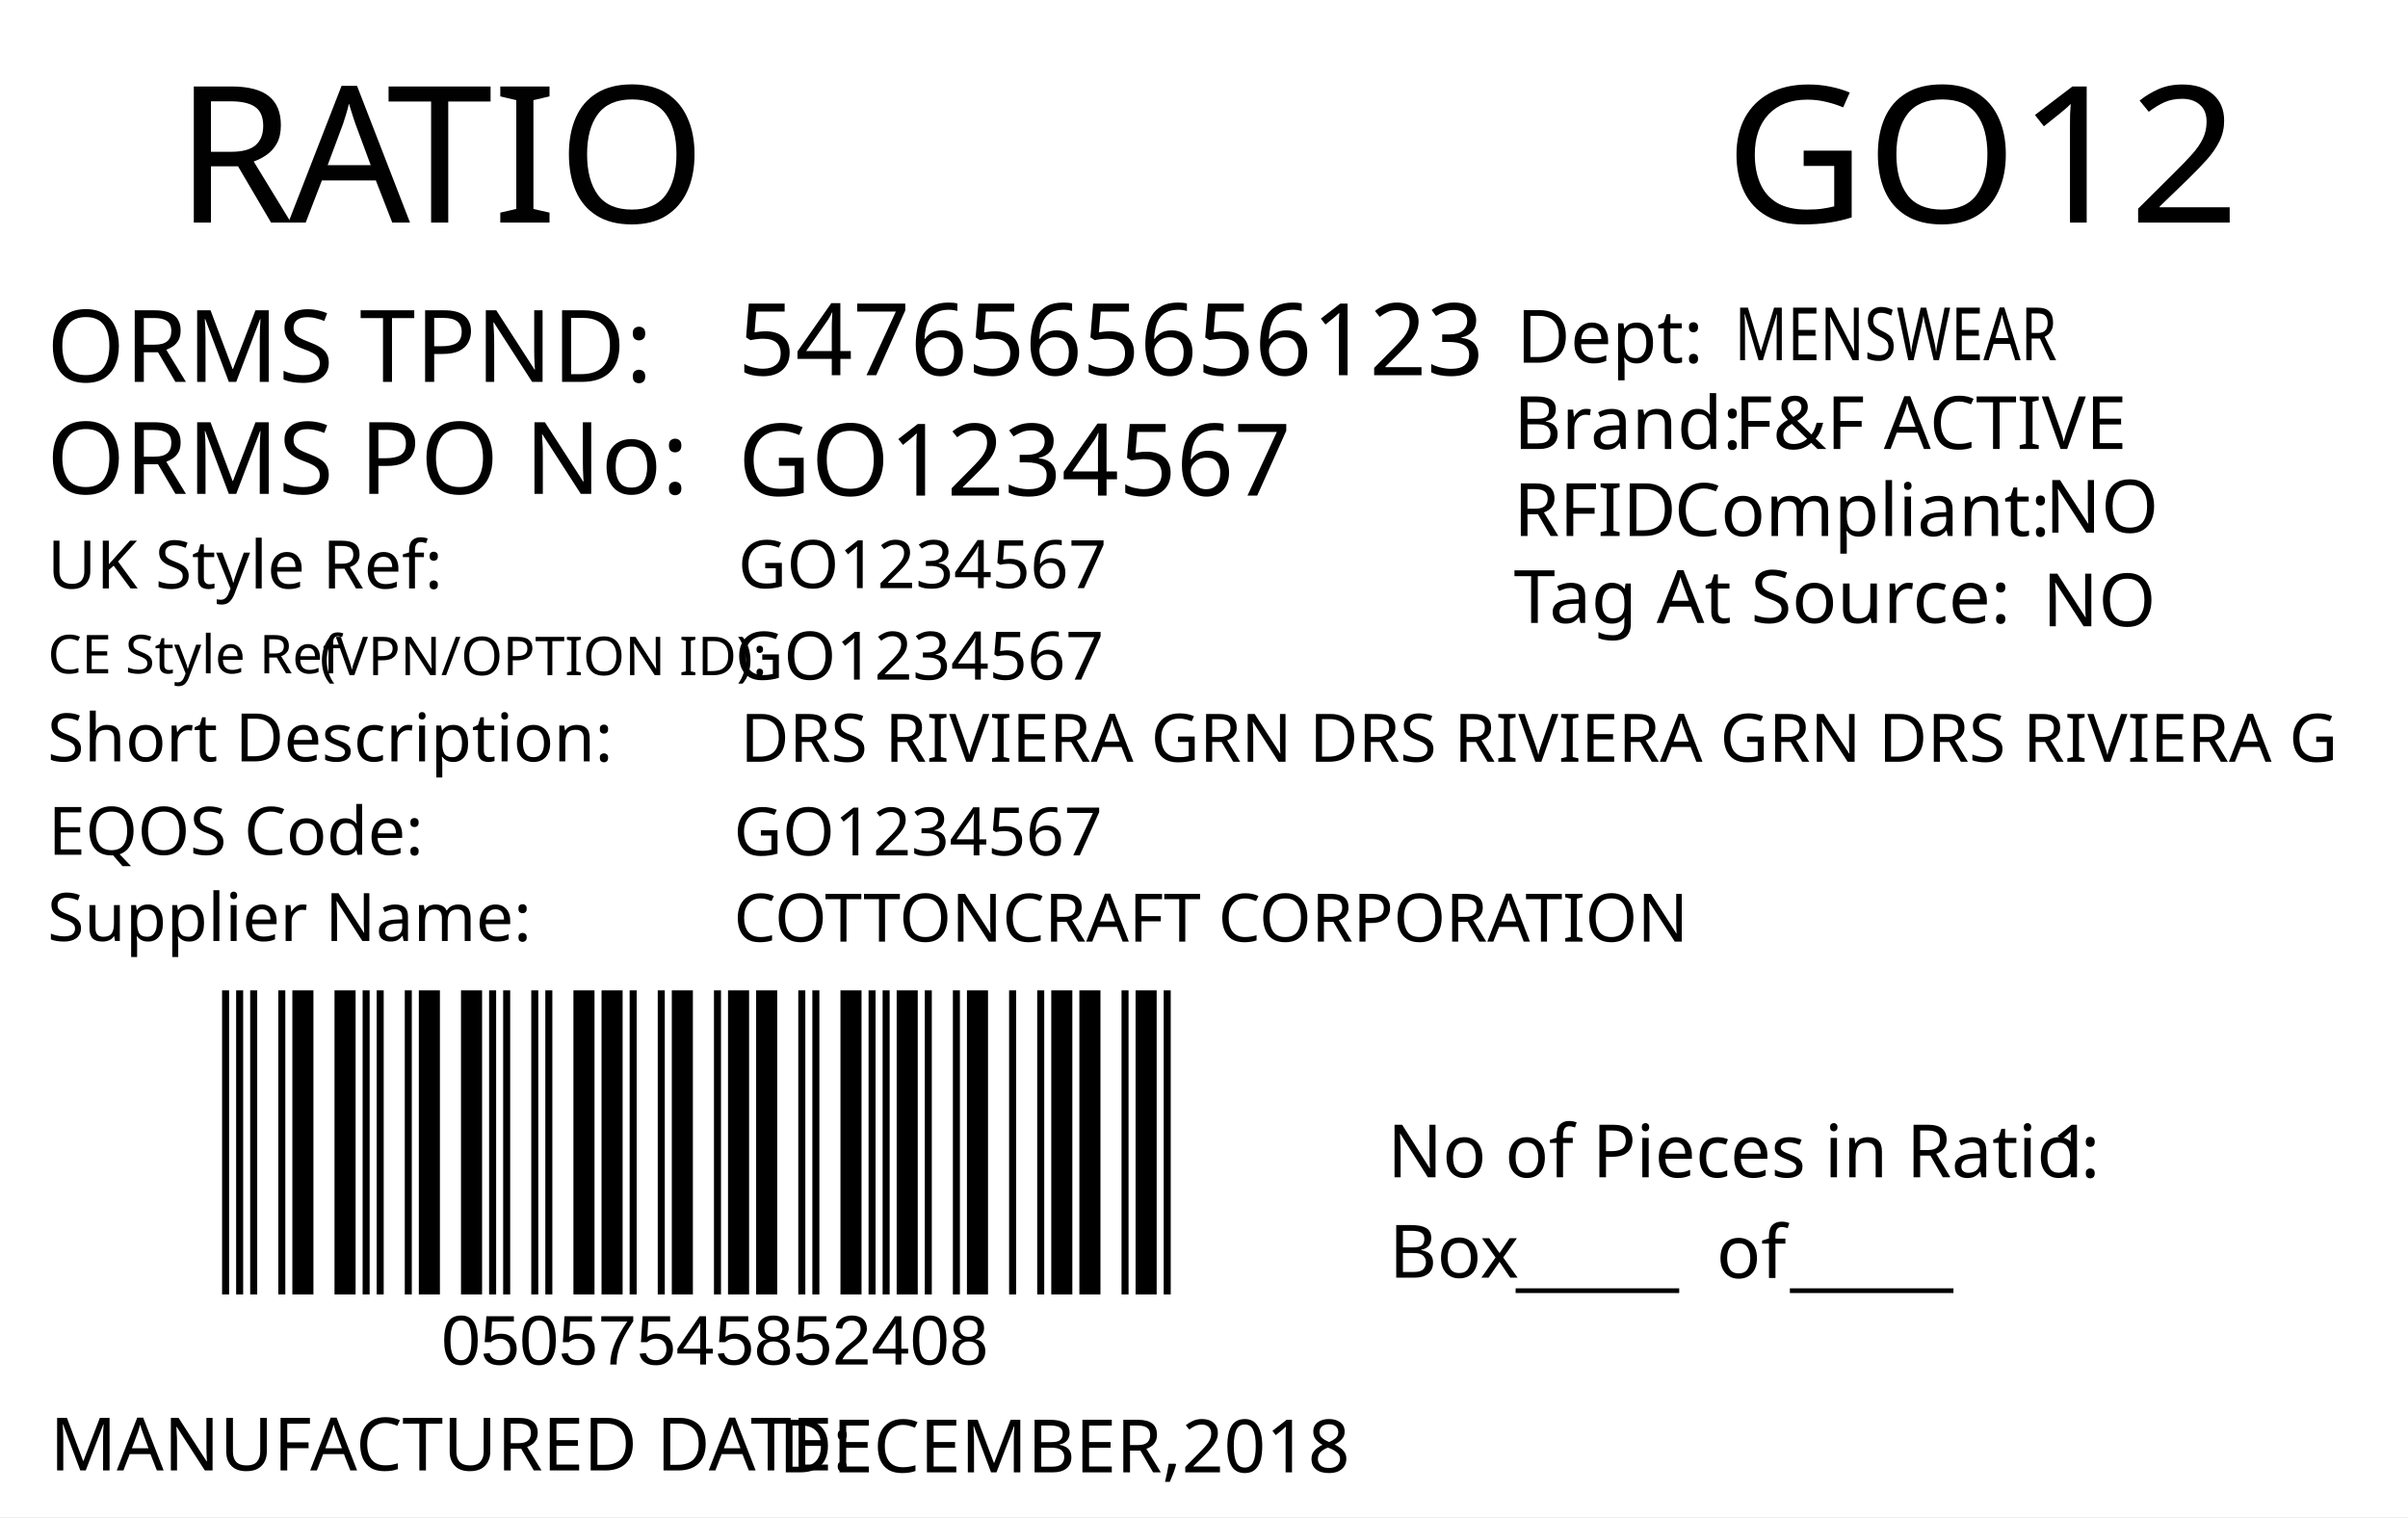
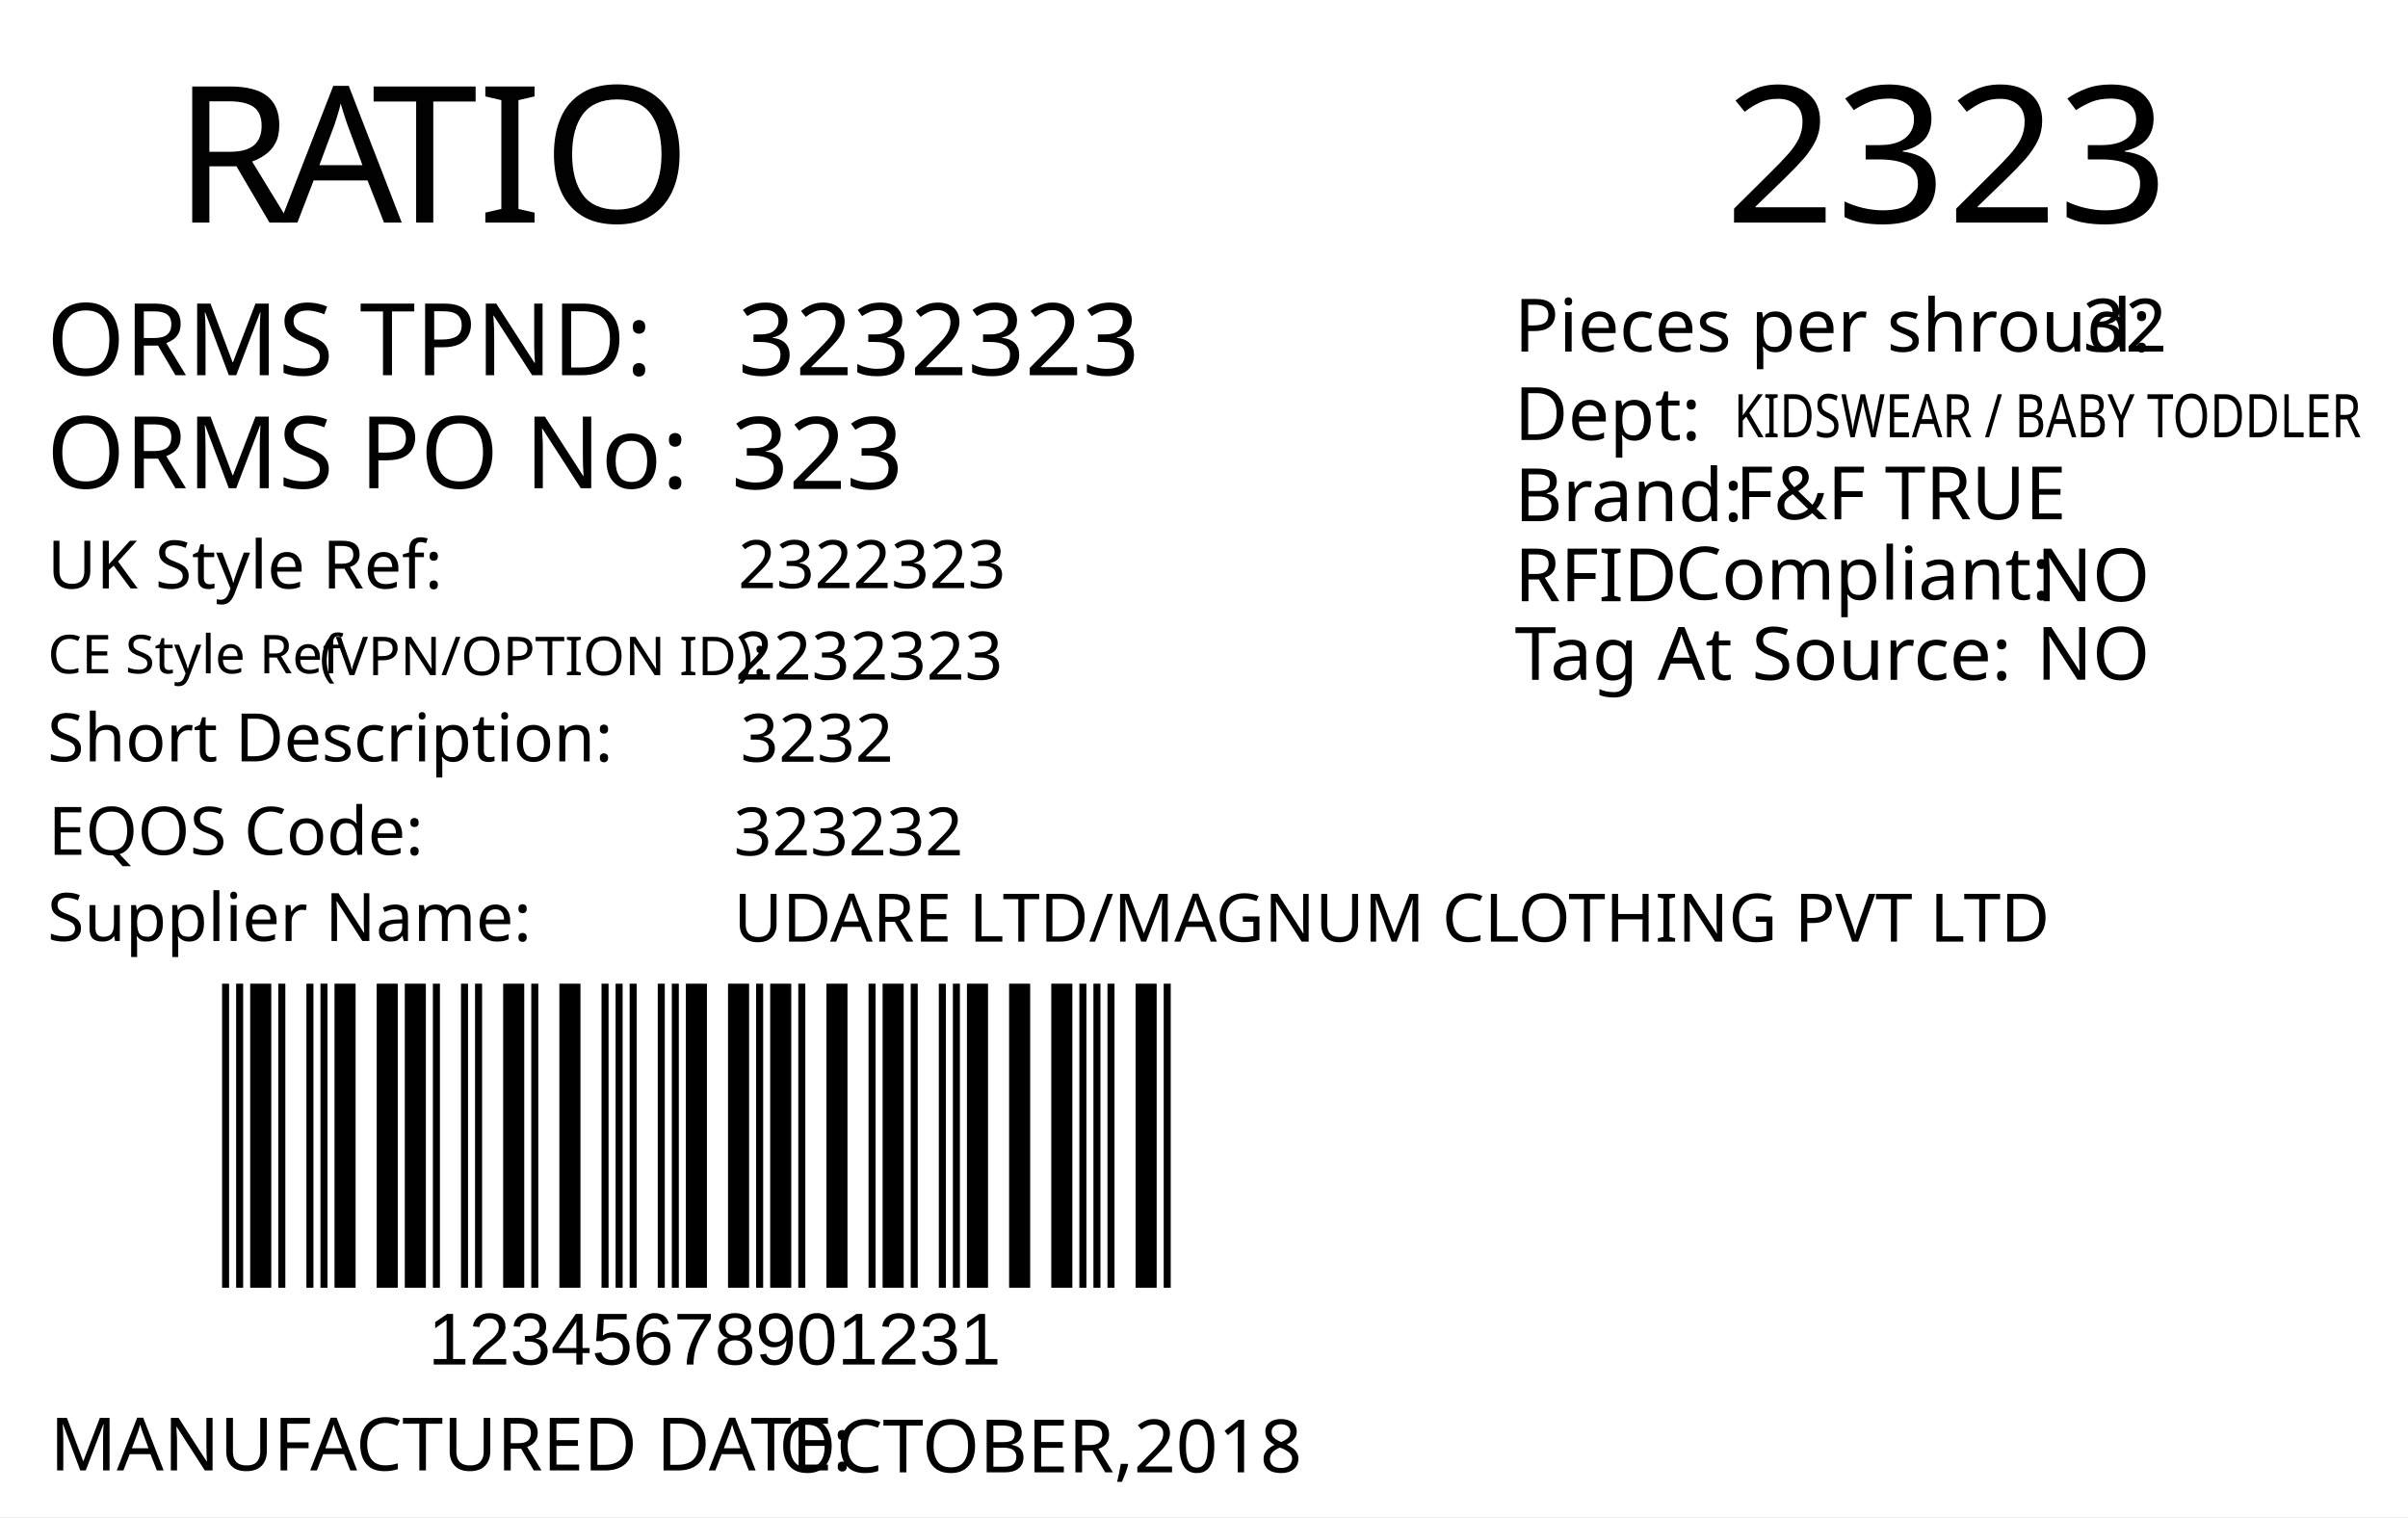
<svg xmlns="http://www.w3.org/2000/svg" version="1.1" id="Layer_1" x="0px" y="0px" viewBox="0 0 360 226.8" style="enable-background:new 0 0 360 226.8;" xml:space="preserve">
  <g>
    <rect y="0" style="fill:#FFFFFF;" width="360" height="226.8" />
  </g>
-   <g>
-     <text transform="matrix(1 0 0 1 26.2101 33.2706)" style="fill:#010101; font-family:'FranklinGothicBT-RomanCondensed', FrankGoth Cn BT; font-size:28.5px;">R</text>
-     <text transform="matrix(1 0 0 1 43.1101 33.2706)" style="fill:#010101; font-family:'FranklinGothicBT-RomanCondensed', FrankGoth Cn BT; font-size:28.5px;">A</text>
-     <text transform="matrix(1 0 0 1 57.8101 33.2706)" style="fill:#010101; font-family:'FranklinGothicBT-RomanCondensed', FrankGoth Cn BT; font-size:28.5px;">TIO</text>
-   </g>
-   <text transform="matrix(0.9824 0 0 1 207.4434 176.0099)" style="fill:#010101; font-family:'FranklinGothicBT-RomanCondensed', FrankGoth Cn BT; font-size:11px;">No of Pieces in Ratio:</text>
-   <text transform="matrix(1 0 0 1 207.6777 191.0099)" style="fill:#010101; font-family:'FranklinGothicBT-RomanCondensed', FrankGoth Cn BT; font-size:11px;">Box</text>
-   <text transform="matrix(0.9824 0 0 1 306.6689 176.0099)" style="fill:#010101; font-family:'FranklinGothicBT-RomanCondensed', FrankGoth Cn BT; font-size:11px;" id="pieces_in_ratio">1</text>
-   <text transform="matrix(1.0186 0 0 1 257.8419 33.272)" style="font-family:'FranklinGothicBT-RomanCondensed', FrankGoth Cn BT; font-size:28.5px;" id="season_code">GO12</text>
-   <g width="391" height="178" transform="matrix(0.3625 0 0 0.2548 30 129.001)" id="barcode">
-     <svg id="ean-13" width="408.900px" height="328.02px" x="0px" y="0px" viewBox="0 0 463 222" version="1.1" font-size="30px" font-family="frankgothcnbt" style="transform: translate(0px, 0px);">
+   <text transform="matrix(1 0 0 1 25.9737 33.2706)" style="fill:#010101; font-family:'FranklinGothicBT-RomanCondensed', FrankGoth Cn BT; font-size:28.5px;">R</text>
+   <text transform="matrix(1 0 0 1 41.8737 33.2706)" style="fill:#010101; font-family:'FranklinGothicBT-RomanCondensed', FrankGoth Cn BT; font-size:28.5px;">A</text>
+   <text transform="matrix(1 0 0 1 55.5737 33.2706)" style="fill:#010101; font-family:'FranklinGothicBT-RomanCondensed', FrankGoth Cn BT; font-size:28.5px;">TIO</text>
+   <text transform="matrix(1 0 0 1 6.9746 56.0928)" style="fill:#010101; font-family:'FranklinGothicBT-RomanCondensed', FrankGoth Cn BT; font-size:15px;">ORMS TPND: </text>
+   <text transform="matrix(1 0 0 1 6.9746 72.9904)" style="fill:#010101; font-family:'FranklinGothicBT-RomanCondensed', FrankGoth Cn BT; font-size:15px;">ORMS PO No: </text>
+   <g width="391" height="178" transform="matrix(0.3625 0 0 0.2548 30 128.001)" id="barcode">
+     <svg id="ean-13" width="408.900px" height="328.02px" x="0px" y="0px" viewBox="0 0 463 222" version="1.1" style="transform: translate(0px, 0px);" font-size="30px" font-family="frankgothcnbt">
      <rect x="0" y="0" width="463" height="222" style="fill:#ffffff;" />
      <g transform="translate(10, 10)" style="fill:#000000;">
        <rect x="0" y="0" width="3.281" height="202" />
        <rect x="6.563" y="0" width="3.281" height="202" />
-         <rect x="13.126" y="0" width="3.281" height="202" />
+         <rect x="13.126" y="0" width="9.844" height="202" />
        <rect x="26.252" y="0" width="3.281" height="202" />
-         <rect x="32.815" y="0" width="9.844" height="202" />
+         <rect x="39.378" y="0" width="3.281" height="202" />
+         <rect x="45.941" y="0" width="3.281" height="202" />
        <rect x="52.504" y="0" width="9.844" height="202" />
-         <rect x="65.63" y="0" width="3.281" height="202" />
-         <rect x="72.193" y="0" width="3.281" height="202" />
-         <rect x="85.318" y="0" width="3.281" height="202" />
-         <rect x="91.881" y="0" width="9.844" height="202" />
-         <rect x="111.57" y="0" width="9.844" height="202" />
-         <rect x="124.696" y="0" width="3.281" height="202" />
-         <rect x="131.259" y="0" width="3.281" height="202" />
+         <rect x="72.193" y="0" width="9.844" height="202" />
+         <rect x="85.318" y="0" width="9.844" height="202" />
+         <rect x="98.444" y="0" width="3.281" height="202" />
+         <rect x="111.57" y="0" width="3.281" height="202" />
+         <rect x="118.133" y="0" width="3.281" height="202" />
+         <rect x="131.259" y="0" width="9.844" height="202" />
        <rect x="144.385" y="0" width="3.281" height="202" />
-         <rect x="150.948" y="0" width="3.281" height="202" />
-         <rect x="164.074" y="0" width="9.844" height="202" />
-         <rect x="177.2" y="0" width="9.844" height="202" />
+         <rect x="157.511" y="0" width="9.844" height="202" />
+         <rect x="177.2" y="0" width="3.281" height="202" />
+         <rect x="183.763" y="0" width="3.281" height="202" />
        <rect x="190.326" y="0" width="3.281" height="202" />
        <rect x="203.452" y="0" width="3.281" height="202" />
-         <rect x="210.015" y="0" width="9.844" height="202" />
-         <rect x="229.704" y="0" width="3.281" height="202" />
+         <rect x="210.015" y="0" width="3.281" height="202" />
+         <rect x="216.578" y="0" width="9.844" height="202" />
        <rect x="236.267" y="0" width="9.844" height="202" />
-         <rect x="249.392" y="0" width="9.844" height="202" />
+         <rect x="249.392" y="0" width="3.281" height="202" />
+         <rect x="255.955" y="0" width="9.844" height="202" />
        <rect x="269.081" y="0" width="3.281" height="202" />
-         <rect x="275.644" y="0" width="3.281" height="202" />
-         <rect x="288.77" y="0" width="9.844" height="202" />
+         <rect x="282.207" y="0" width="9.844" height="202" />
        <rect x="301.896" y="0" width="3.281" height="202" />
-         <rect x="308.459" y="0" width="3.281" height="202" />
-         <rect x="315.022" y="0" width="9.844" height="202" />
-         <rect x="328.148" y="0" width="3.281" height="202" />
+         <rect x="308.459" y="0" width="9.844" height="202" />
+         <rect x="321.585" y="0" width="3.281" height="202" />
+         <rect x="334.711" y="0" width="3.281" height="202" />
        <rect x="341.274" y="0" width="3.281" height="202" />
        <rect x="347.837" y="0" width="9.844" height="202" />
-         <rect x="367.526" y="0" width="3.281" height="202" />
-         <rect x="380.652" y="0" width="3.281" height="202" />
+         <rect x="367.526" y="0" width="9.844" height="202" />
        <rect x="387.215" y="0" width="9.844" height="202" />
-         <rect x="400.341" y="0" width="9.844" height="202" />
-         <rect x="420.029" y="0" width="3.281" height="202" />
+         <rect x="400.341" y="0" width="3.281" height="202" />
+         <rect x="406.904" y="0" width="3.281" height="202" />
+         <rect x="413.466" y="0" width="3.281" height="202" />
        <rect x="426.592" y="0" width="9.844" height="202" />
        <rect x="439.718" y="0" width="3.281" height="202" />
      </g>
    </svg>
  </g>
-   <text transform="matrix(1 0 0 1 226.6045 191.6242)" style="font-family:'FranklinGothicBT-RomanCondensed', FrankGoth Cn BT; font-size:11px;">_____</text>
-   <text transform="matrix(1 0 0 1 267.6045 191.6242)" style="font-family:'FranklinGothicBT-RomanCondensed', FrankGoth Cn BT; font-size:11px;">_____</text>
-   <text transform="matrix(1 0 0 1 256.6045 191.0617)" style="font-family:'FranklinGothicBT-RomanCondensed', FrankGoth Cn BT; font-size:11px;">of</text>
-   <text transform="matrix(1 0 0 1 66 204.0012)" style="font-family:Myriad, Myriad Roman, Arial, sans-serif; font-size:10.5px;" id="barcode_number">05057545852408</text>
-   <text transform="matrix(1 0 0 1 6.9752 57.0918)" style="fill:#010101; font-family:'FranklinGothicBT-RomanCondensed', FrankGoth Cn BT; font-size:15px;">ORMS TPND: </text>
-   <text id="tpnd" transform="matrix(1 0 0 1 110.337 56.0918)" style="fill:#010101; font-family:'FranklinGothicBT-RomanCondensed', FrankGoth Cn BT; font-size:15px;">5476565656123</text>
-   <text id="po_number" transform="matrix(1 0 0 1 110.337 74.0918)" style="fill:#010101; font-family:'FranklinGothicBT-RomanCondensed', FrankGoth Cn BT; font-size:15px;">GO1234567</text>
-   <text transform="matrix(1 0 0 1 6.9752 73.8329)" style="fill:#010101; font-family:'FranklinGothicBT-RomanCondensed', FrankGoth Cn BT; font-size:15px;">ORMS PO No: </text>
-   <text transform="matrix(1 0 0 1 226.301 67.1268)" style="fill:#010101; font-family:'FranklinGothicBT-RomanCondensed', FrankGoth Cn BT; font-size:11px;">Brand: </text>
-   <text id="brand" transform="matrix(1 0 0 1 259.3065 67.1268)" style="font-family:'FranklinGothicBT-RomanCondensed', FrankGoth Cn BT; font-size:11px;">F&amp;F ACTIVE</text>
-   <text id="rfid" transform="matrix(1 0 0 1 305.7588 79.6275)" style="fill:#010101; font-family:'FranklinGothicBT-RomanCondensed', FrankGoth Cn BT; font-size:11px;">NO</text>
-   <text id="tag_at_source" transform="matrix(1 0 0 1 305.3614 93.6278)" style="fill:#010101; font-family:'FranklinGothicBT-RomanCondensed', FrankGoth Cn BT; font-size:11px;">NO</text>
-   <g>
-     <text transform="matrix(1 0 0 1 226.3014 80.1265)" style="fill:#010101; font-family:'FranklinGothicBT-RomanCondensed', FrankGoth Cn BT; font-size:11px;">RFID </text>
-     <text transform="matrix(1 0 0 1 250.3014 80.1265)" style="fill:#010101; font-family:'FranklinGothicBT-RomanCondensed', FrankGoth Cn BT; font-size:11px;">Compliant:</text>
-   </g>
-   <text transform="matrix(1.0159 0 0 1 226.3023 93.126)" style="fill:#010101; font-family:'FranklinGothicBT-RomanCondensed', FrankGoth Cn BT; font-size:11px;">Tag At Source:</text>
-   <text transform="matrix(1 0 0 1 226.7367 54.2236)" style="font-family:'FranklinGothicBT-RomanCondensed', FrankGoth Cn BT; font-size:11px;">Dept:</text>
-   <text transform="matrix(0.7943 0 0 1 259.3072 53.8575)" style="font-family:'FranklinGothicBT-RomanCondensed', FrankGoth Cn BT; font-size:11px;" id="department">MENSWEAR</text>
-   <text transform="matrix(1 0 0 1 7.4746 219.8343)" style="fill:#010101; font-family:'FranklinGothicBT-RomanCondensed', FrankGoth Cn BT; font-size:11px;">MANUFACTURED DATE: </text>
-   <text transform="matrix(1 0 0 1 116.4166 220.1177)" style="fill:#010101; font-family:'FranklinGothicBT-RomanCondensed', FrankGoth Cn BT; font-size:11px;" id="manufactured_date">DECEMBER,2018</text>
-   <text transform="matrix(1 0 0 1 7.0915 87.9772)" style="fill:#010101; font-family:'FranklinGothicBT-RomanCondensed', FrankGoth Cn BT; font-size:10px;">UK Style Ref:</text>
-   <text transform="matrix(1 0 0 1 60.5915 87.9772)" style="fill:#010101; font-family:'FranklinGothicBT-RomanCondensed', FrankGoth Cn BT; font-size:10px; letter-spacing:43;"> </text>
-   <text transform="matrix(1 0 0 1 106.3915 87.9772)" style="fill:#010101; font-family:'FranklinGothicBT-RomanCondensed', FrankGoth Cn BT; font-size:10px;"> </text>
-   <text transform="matrix(1 0 0 1 47.8127 100.9358)" style="font-family:'FranklinGothicBT-RomanCondensed', FrankGoth Cn BT; font-size:8px;">(VPN/OPTION ID): </text>
-   <text transform="matrix(1 0 0 1 7.1484 100.6662)" style="font-family:'FranklinGothicBT-RomanCondensed', FrankGoth Cn BT; font-size:8px;">CE Style Ref</text>
-   <text transform="matrix(1 0 0 1 7.0915 113.8258)" style="fill:#010101; font-family:'FranklinGothicBT-RomanCondensed', FrankGoth Cn BT; font-size:10px;">Short Description:</text>
-   <text transform="matrix(1 0 0 1 81.3915 113.8258)" style="fill:#010101; font-family:'FranklinGothicBT-RomanCondensed', FrankGoth Cn BT; font-size:10px; letter-spacing:5;"> </text>
-   <text transform="matrix(1 0 0 1 90.1915 113.8258)" style="fill:#010101; font-family:'FranklinGothicBT-RomanCondensed', FrankGoth Cn BT; font-size:10px;"> </text>
-   <text transform="matrix(1 0 0 1 7.2047 127.7898)" style="fill:#010101; font-family:'FranklinGothicBT-RomanCondensed', FrankGoth Cn BT; font-size:10px;">EQOS Code:</text>
-   <text transform="matrix(1 0 0 1 56.0047 127.7898)" style="fill:#010101; font-family:'FranklinGothicBT-RomanCondensed', FrankGoth Cn BT; font-size:10px; letter-spacing:21;"> </text>
-   <text transform="matrix(1 0 0 1 79.8047 127.7898)" style="fill:#010101; font-family:'FranklinGothicBT-RomanCondensed', FrankGoth Cn BT; font-size:10px;"> </text>
-   <text transform="matrix(1 0 0 1 7.0915 140.6738)" style="fill:#010101; font-family:'FranklinGothicBT-RomanCondensed', FrankGoth Cn BT; font-size:10px;">Supplier Name:</text>
-   <text transform="matrix(1 0 0 1 68.9915 140.6738)" style="fill:#010101; font-family:'FranklinGothicBT-RomanCondensed', FrankGoth Cn BT; font-size:10px; letter-spacing:18;"> </text>
-   <text transform="matrix(1 0 0 1 89.9915 140.6738)" style="fill:#010101; font-family:'FranklinGothicBT-RomanCondensed', FrankGoth Cn BT; font-size:10px;"> </text>
-   <text id="uk_style" transform="matrix(1 0 0 1 110.3394 87.9231)" style="fill:#010101; font-family:'FranklinGothicBT-RomanCondensed', FrankGoth Cn BT; font-size:10px;">GO1234567</text>
-   <text id="ce_style" transform="matrix(1 0 0 1 109.8976 101.6034)" style="fill:#010101; font-family:'FranklinGothicBT-RomanCondensed', FrankGoth Cn BT; font-size:10px;">GO1234567</text>
-   <text id="eqos" transform="matrix(1 0 0 1 109.6879 127.8833)" style="fill:#010101; font-family:'FranklinGothicBT-RomanCondensed', FrankGoth Cn BT; font-size:10px;">GO1234567</text>
-   <text id="supplier" transform="matrix(1 0 0 1 109.6879 140.7748)" style="fill:#010101; font-family:'FranklinGothicBT-RomanCondensed', FrankGoth Cn BT; font-size:10px;">COTTONCRAFT CORPORATION</text>
-   <text id="description" transform="matrix(1 0 0 1 110.6874 113.8823)" style="fill:#010101; font-family:'FranklinGothicBT-RomanCondensed', FrankGoth Cn BT; font-size:10px;">DRS RIVIERA GRN DRS RIVIERA GRN DRS RIVIERA G</text>
+   <text transform="matrix(1 0 0 1 63.9998 204.0003)" style="font-family:Myriad, Myriad Roman, Arial, sans-serif; font-size:11px;" id="barcode_number">12345678901231</text>
+   <text id="tpnd" transform="matrix(1 0 0 1 110.3364 56.0928)" style="fill:#010101; font-family:'FranklinGothicBT-RomanCondensed', FrankGoth Cn BT; font-size:15px;">3232323</text>
+   <text id="po_number" transform="matrix(1 0 0 1 109.3364 73.0928)" style="fill:#010101; font-family:'FranklinGothicBT-RomanCondensed', FrankGoth Cn BT; font-size:15px;">323</text>
+   <text transform="matrix(1 0 0 1 226.4017 52.5571)" style="fill:#010101; font-family:'FranklinGothicBT-RomanCondensed', FrankGoth Cn BT; font-size:11px;">Pieces per shroud: </text>
+   <text transform="matrix(1 0 0 1 311.402 52.5571)" style="fill:#010101; font-family:'FranklinGothicBT-RomanCondensed', FrankGoth Cn BT; font-size:11px;" id="pieces_in_ratio">32</text>
+   <text transform="matrix(1 0 0 1 226.4017 65.776)" style="fill:#010101; font-family:'FranklinGothicBT-RomanCondensed', FrankGoth Cn BT; font-size:11px;">Dept: </text>
+   <text transform="matrix(0.7943 0 0 1 259.2062 65.3651)" style="font-family:'FranklinGothicBT-RomanCondensed', FrankGoth Cn BT; font-size:9px;" id="department">KIDSWEAR / BABY TODDLER</text>
+   <text transform="matrix(1 0 0 1 226.4451 77.9129)" style="fill:#010101; font-family:'FranklinGothicBT-RomanCondensed', FrankGoth Cn BT; font-size:11px;">Brand: </text>
+   <text id="brand" transform="matrix(1 0 0 1 259.4502 77.6331)" style="font-family:'FranklinGothicBT-RomanCondensed', FrankGoth Cn BT; font-size:11px;">F&amp;F TRUE</text>
+   <text id="rfid" transform="matrix(1 0 0 1 304.4502 89.8825)" style="fill:#010101; font-family:'FranklinGothicBT-RomanCondensed', FrankGoth Cn BT; font-size:11px;">NO</text>
+   <text transform="matrix(1 0 0 1 226.4457 89.8826)" style="fill:#010101; font-family:'FranklinGothicBT-RomanCondensed', FrankGoth Cn BT; font-size:11px;">RFID </text>
+   <text transform="matrix(1 0 0 1 250.4441 89.6328)" style="fill:#010101; font-family:'FranklinGothicBT-RomanCondensed', FrankGoth Cn BT; font-size:11px;">Compliant:</text>
+   <text id="tag_at_source" transform="matrix(1 0 0 1 304.4511 101.613)" style="fill:#010101; font-family:'FranklinGothicBT-RomanCondensed', FrankGoth Cn BT; font-size:11px;">NO</text>
+   <text transform="matrix(1.0159 0 0 1 226.4465 101.6322)" style="fill:#010101; font-family:'FranklinGothicBT-RomanCondensed', FrankGoth Cn BT; font-size:11px;">Tag At Source:</text>
+   <text transform="matrix(1.0186 0 0 1 257.8419 33.2711)" style="font-family:'FranklinGothicBT-RomanCondensed', FrankGoth Cn BT; font-size:28.5px;" id="season_code">2323</text>
+   <text transform="matrix(1 0 0 1 7.4744 219.835)" style="fill:#010101; font-family:'FranklinGothicBT-RomanCondensed', FrankGoth Cn BT; font-size:11px;">MANUFACTURED DATE: </text>
+   <text transform="matrix(1 0 0 1 116.4164 220.1184)" style="fill:#010101; font-family:'FranklinGothicBT-RomanCondensed', FrankGoth Cn BT; font-size:11px;" id="manufactured_date">OCTOBER,2018</text>
+   <text transform="matrix(1 0 0 1 7.0916 87.9775)" style="fill:#010101; font-family:'FranklinGothicBT-RomanCondensed', FrankGoth Cn BT; font-size:10px;">UK Style Ref:</text>
+   <text transform="matrix(1 0 0 1 60.5916 87.9775)" style="fill:#010101; font-family:'FranklinGothicBT-RomanCondensed', FrankGoth Cn BT; font-size:10px; letter-spacing:43;"> </text>
+   <text transform="matrix(1 0 0 1 106.3916 87.9775)" style="fill:#010101; font-family:'FranklinGothicBT-RomanCondensed', FrankGoth Cn BT; font-size:10px;"> </text>
+   <text transform="matrix(1 0 0 1 47.8128 100.9361)" style="font-family:'FranklinGothicBT-RomanCondensed', FrankGoth Cn BT; font-size:8px;">(VPN/OPTION ID): </text>
+   <text transform="matrix(1 0 0 1 7.1485 100.6665)" style="font-family:'FranklinGothicBT-RomanCondensed', FrankGoth Cn BT; font-size:8px;">CE Style Ref</text>
+   <text transform="matrix(1 0 0 1 7.0916 113.8261)" style="fill:#010101; font-family:'FranklinGothicBT-RomanCondensed', FrankGoth Cn BT; font-size:10px;">Short Description:</text>
+   <text transform="matrix(1 0 0 1 81.3916 113.8261)" style="fill:#010101; font-family:'FranklinGothicBT-RomanCondensed', FrankGoth Cn BT; font-size:10px; letter-spacing:5;"> </text>
+   <text transform="matrix(1 0 0 1 90.1916 113.8261)" style="fill:#010101; font-family:'FranklinGothicBT-RomanCondensed', FrankGoth Cn BT; font-size:10px;"> </text>
+   <text transform="matrix(1 0 0 1 7.2048 127.7902)" style="fill:#010101; font-family:'FranklinGothicBT-RomanCondensed', FrankGoth Cn BT; font-size:10px;">EQOS Code:</text>
+   <text transform="matrix(1 0 0 1 56.0048 127.7902)" style="fill:#010101; font-family:'FranklinGothicBT-RomanCondensed', FrankGoth Cn BT; font-size:10px; letter-spacing:21;"> </text>
+   <text transform="matrix(1 0 0 1 79.8048 127.7902)" style="fill:#010101; font-family:'FranklinGothicBT-RomanCondensed', FrankGoth Cn BT; font-size:10px;"> </text>
+   <text transform="matrix(1 0 0 1 7.0916 140.6742)" style="fill:#010101; font-family:'FranklinGothicBT-RomanCondensed', FrankGoth Cn BT; font-size:10px;">Supplier Name:</text>
+   <text transform="matrix(1 0 0 1 68.9916 140.6742)" style="fill:#010101; font-family:'FranklinGothicBT-RomanCondensed', FrankGoth Cn BT; font-size:10px; letter-spacing:18;"> </text>
+   <text transform="matrix(1 0 0 1 89.9916 140.6742)" style="fill:#010101; font-family:'FranklinGothicBT-RomanCondensed', FrankGoth Cn BT; font-size:10px;"> </text>
+   <text id="uk_style" transform="matrix(1 0 0 1 110.3395 87.9234)" style="fill:#010101; font-family:'FranklinGothicBT-RomanCondensed', FrankGoth Cn BT; font-size:10px;">2322323</text>
+   <text id="ce_style" transform="matrix(1 0 0 1 109.8977 101.6038)" style="fill:#010101; font-family:'FranklinGothicBT-RomanCondensed', FrankGoth Cn BT; font-size:10px;">2232323</text>
+   <text id="eqos" transform="matrix(1 0 0 1 109.688 127.8837)" style="fill:#010101; font-family:'FranklinGothicBT-RomanCondensed', FrankGoth Cn BT; font-size:10px;">323232</text>
+   <text id="supplier" transform="matrix(1 0 0 1 109.688 140.7752)" style="fill:#010101; font-family:'FranklinGothicBT-RomanCondensed', FrankGoth Cn BT; font-size:10px;">UDARE LTD/MAGNUM CLOTHING PVT LTD</text>
+   <text id="description" transform="matrix(1 0 0 1 110.6875 113.8827)" style="fill:#010101; font-family:'FranklinGothicBT-RomanCondensed', FrankGoth Cn BT; font-size:10px;">3232</text>
  <text transform="matrix(1 0 0 1 76.6108 162.606)" style="font-family:'FranklinGothicBT-RomanCondensed', FrankGoth Cn BT; font-size:140px;opacity: 0.1;" id="watermark" />
</svg>
